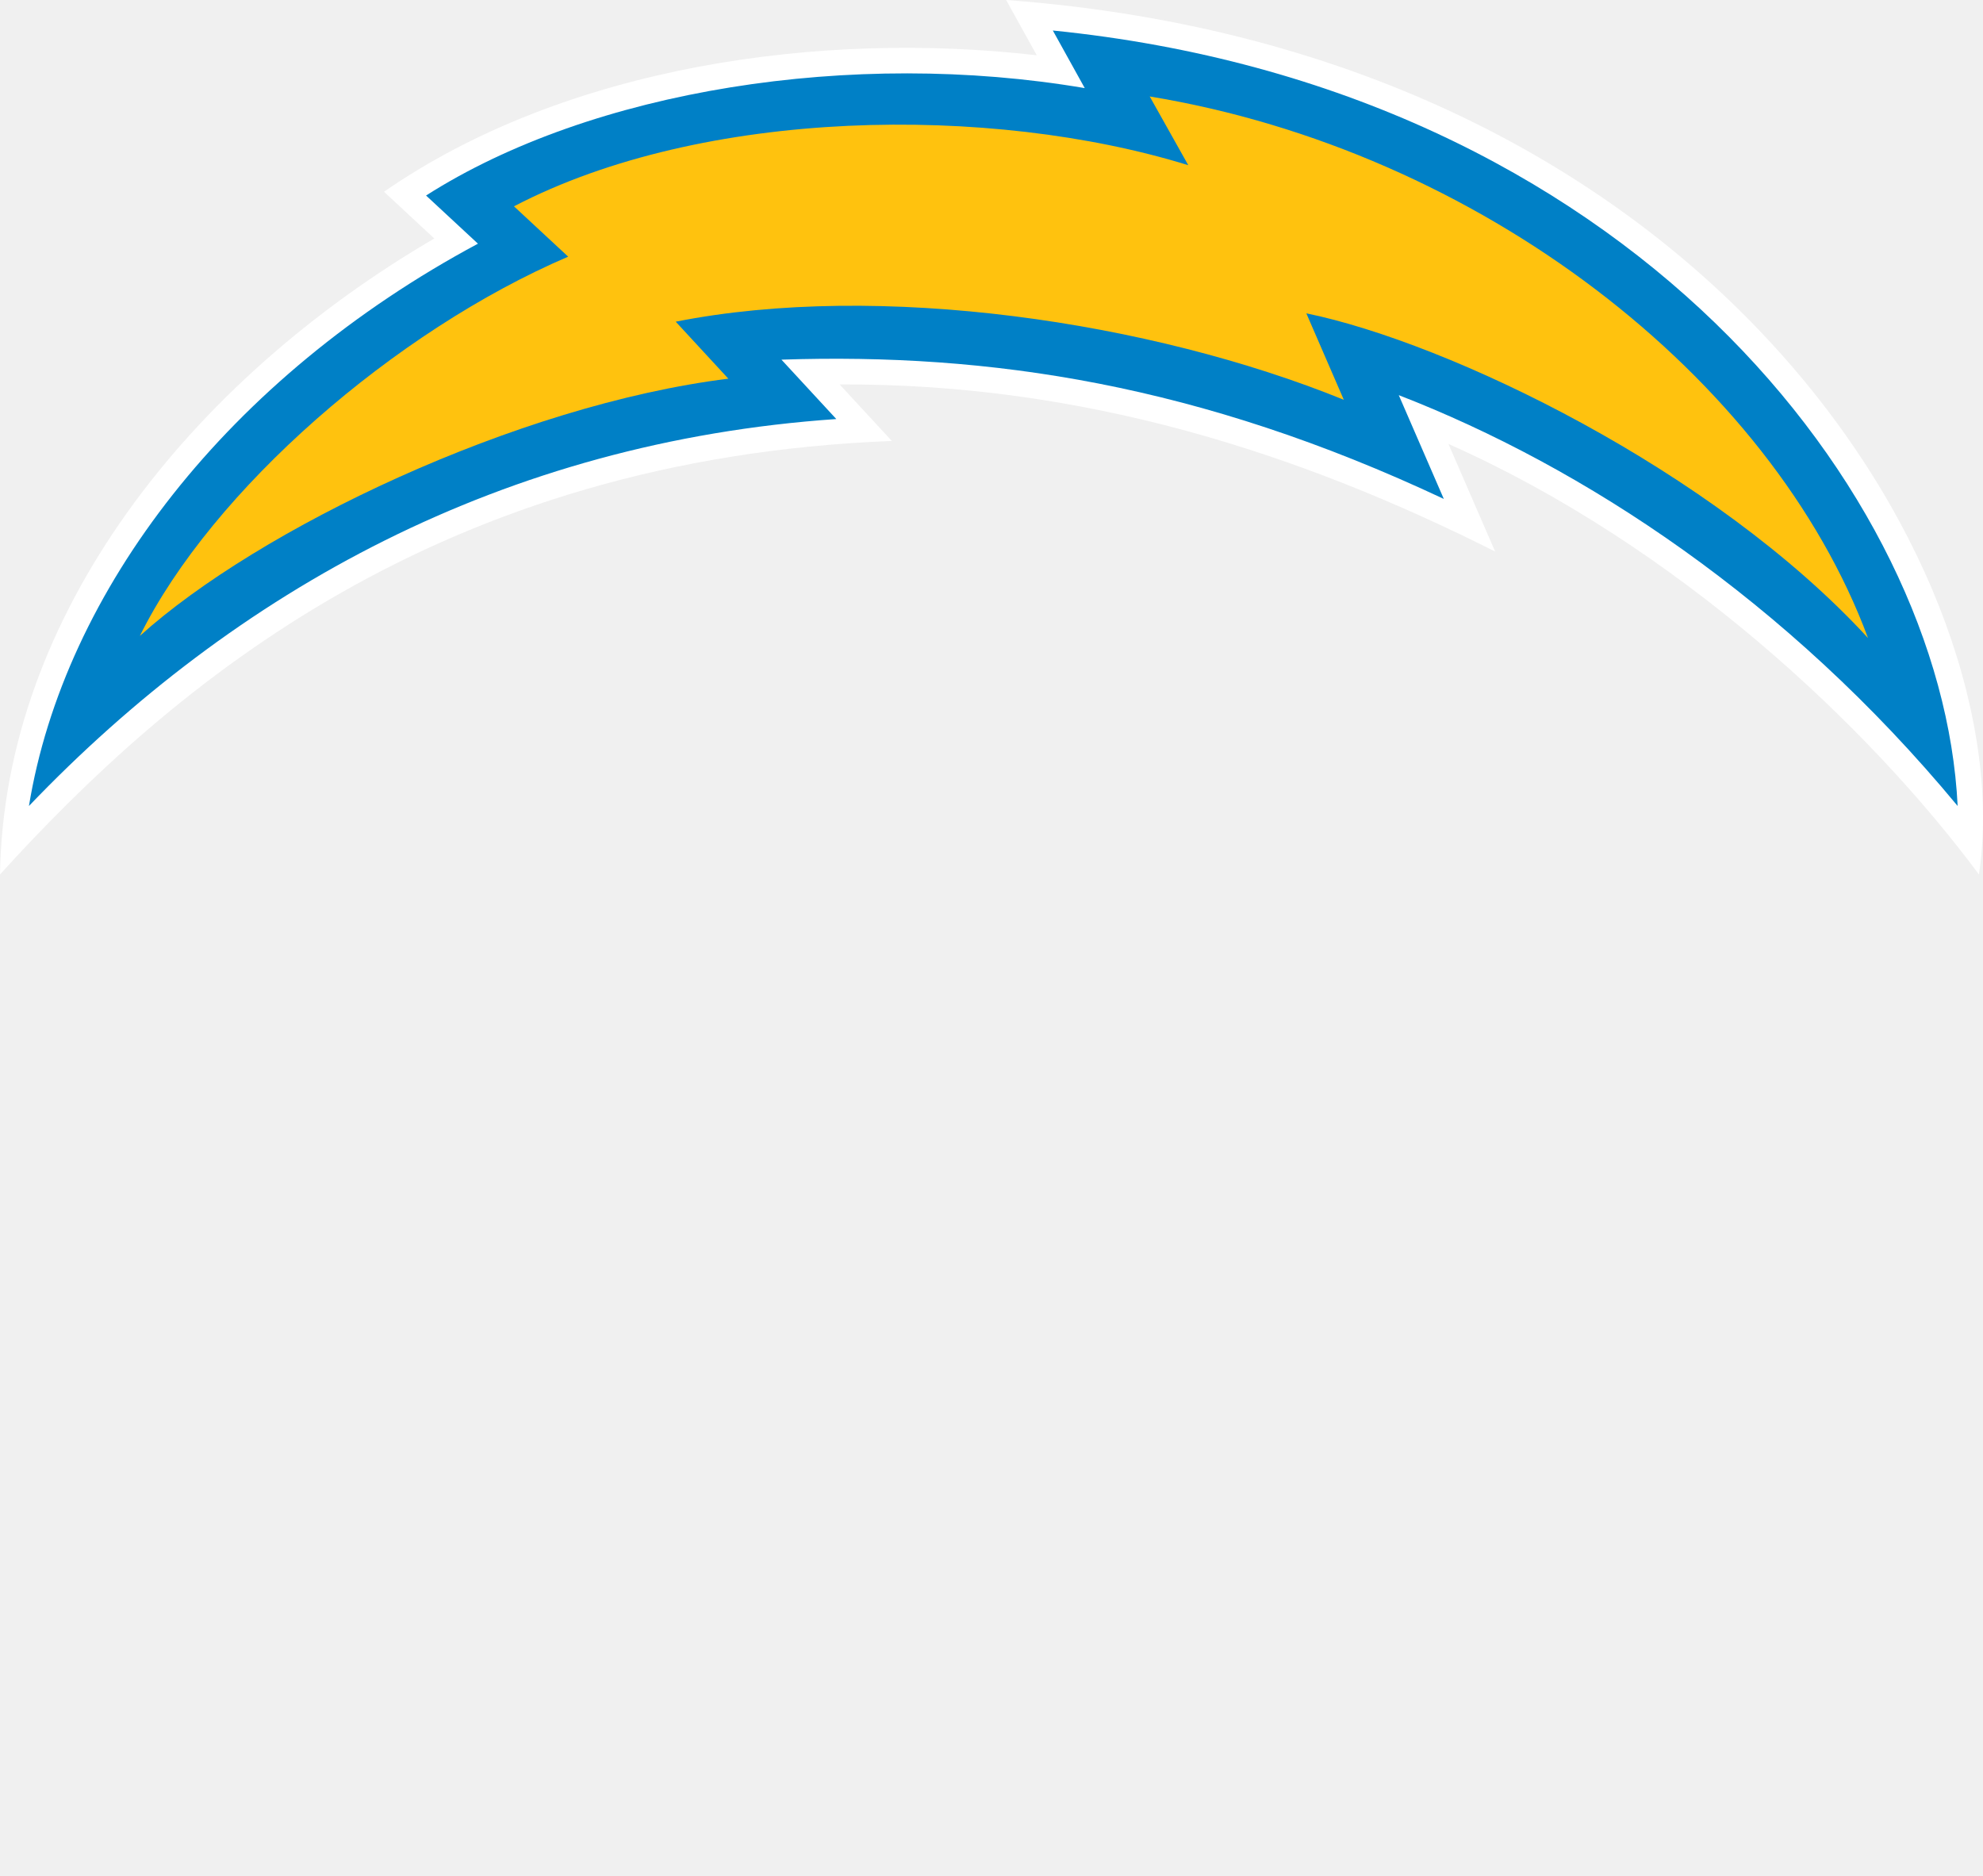
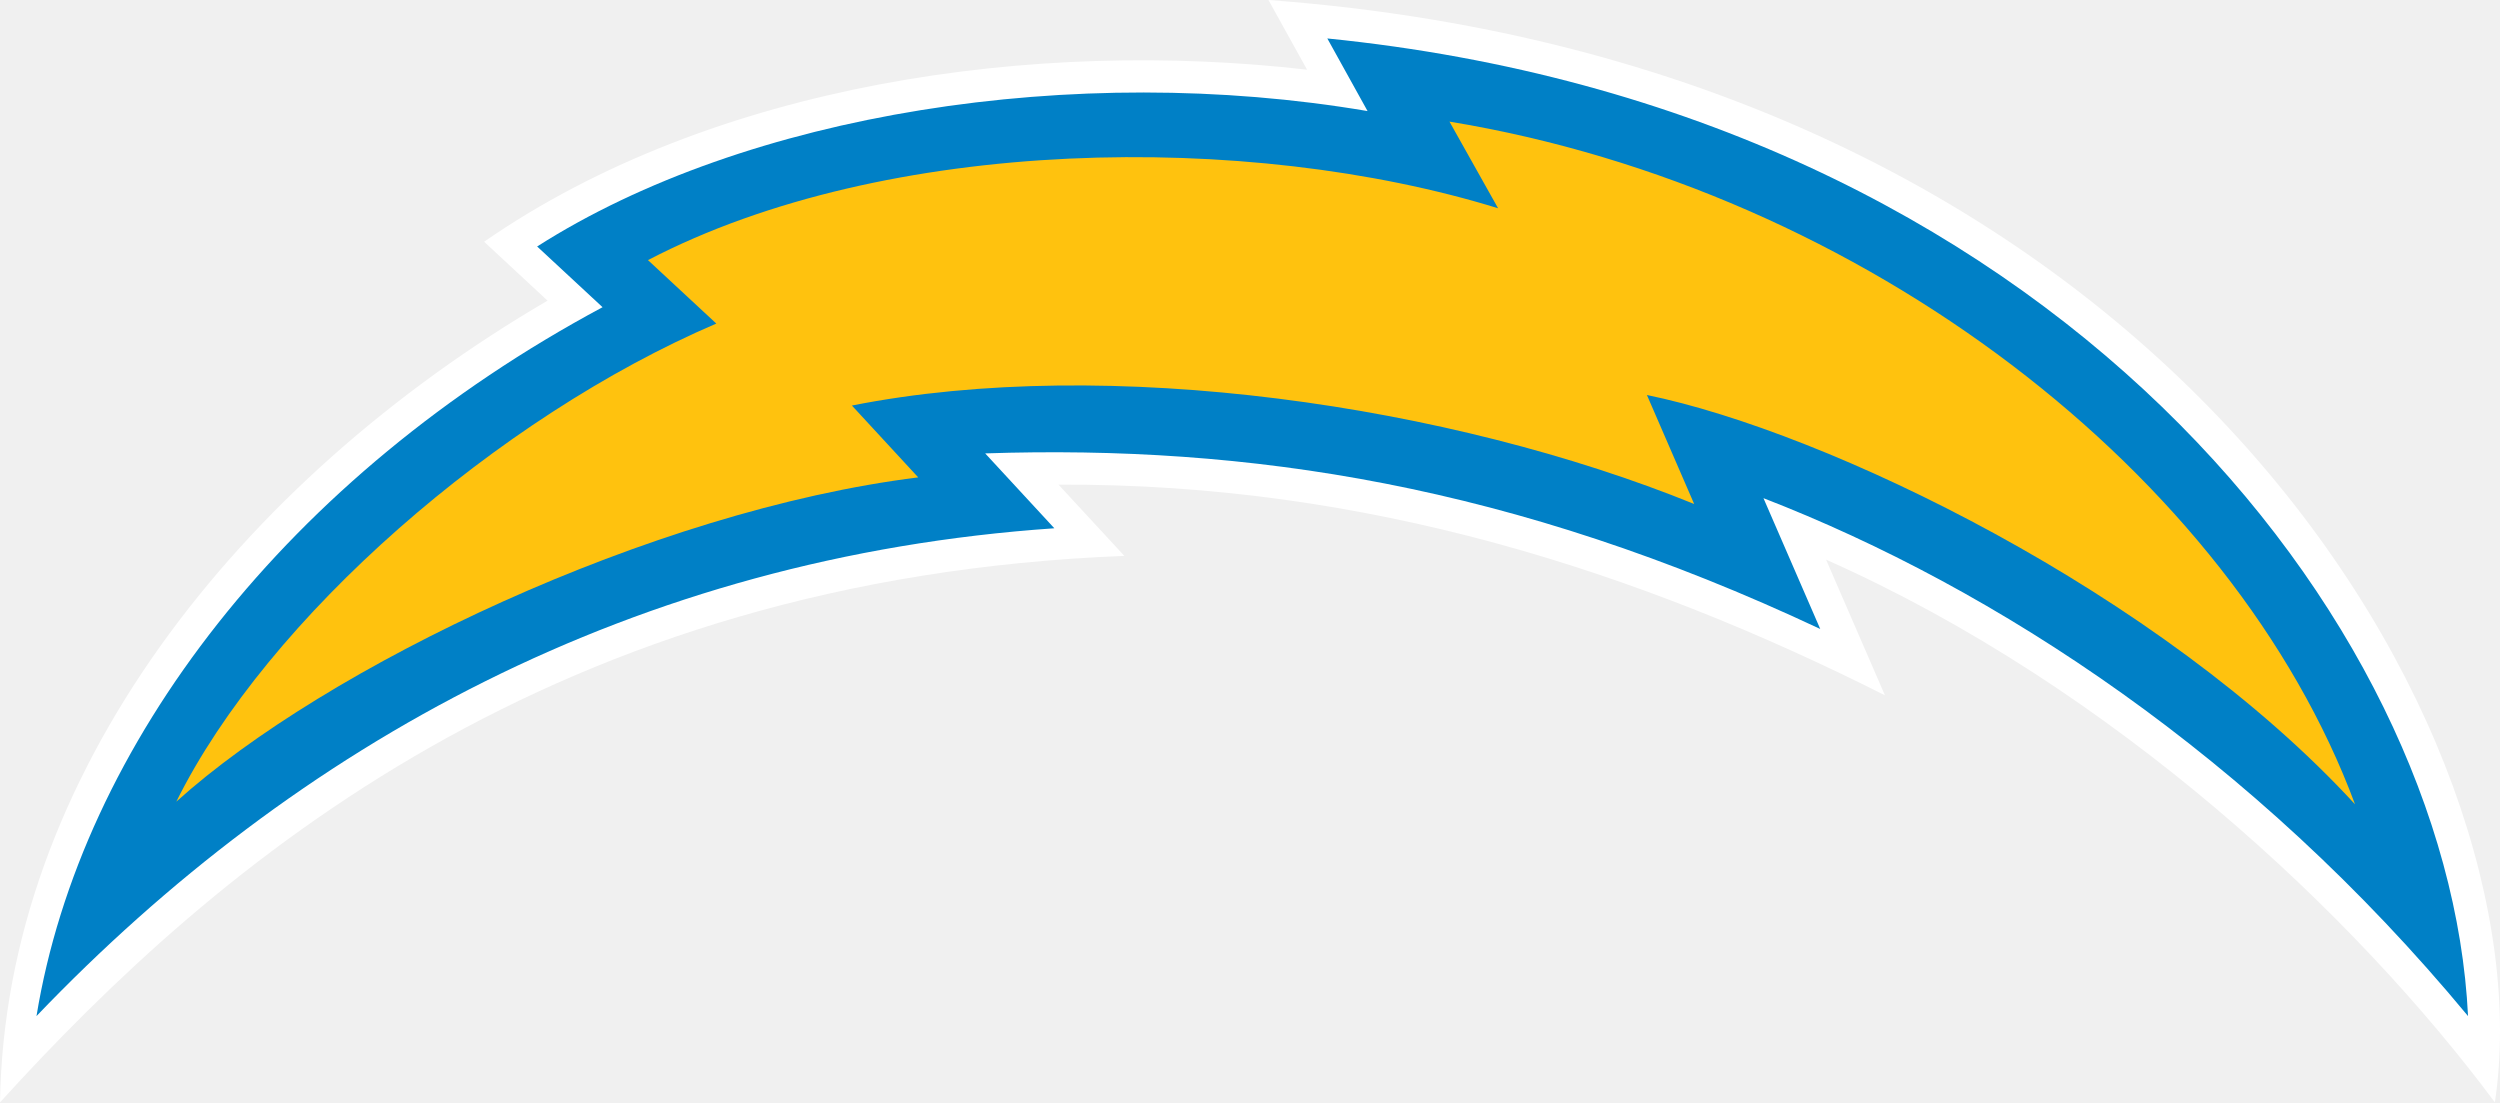
- <svg xmlns="http://www.w3.org/2000/svg" id="Layer" viewBox="0 0 420 397.3">
-   <defs>
-     <style>
+ <svg xmlns="http://www.w3.org/2000/svg" id="Layer" viewBox="0 0 420 185.2" version="1.1" width="420" height="185.2">
+   <defs id="defs1">
+     <style id="style1">
      .cls-1 {
        fill: #ffc20e;
      }

      .cls-1, .cls-2, .cls-3 {
        fill-rule: evenodd;
        stroke-width: 0px;
      }

      .cls-2 {
        fill: #fff;
      }

      .cls-3 {
        fill: #0080c6;
      }
    </style>
  </defs>
-   <path class="cls-2" d="m419.14,185.2c-23.29-31.36-63.93-69.67-112.36-91.18l9.89,22.79c-41.18-20.74-86.95-35.63-138.84-35.39l11.06,11.97C93.05,97.14,36.82,144.67,0,185.2c.86-54.88,40.18-104.44,91.99-134.69l-10.66-9.9C119.88,13.92,173.95,6.44,219.59,11.71l-6.49-11.71c151.19,11.23,215.22,124.07,206.04,185.2" />
-   <path class="cls-3" d="m177.13,88.75l-11.62-12.58c44.02-1.46,88.52,5.16,140.29,29.5l-9.54-21.98c38.98,15.1,82.16,43.29,118.37,87.01-3.19-66.2-70.04-151.98-191.64-164.24l6.76,12.2c-49.15-8.35-104.37.34-139.51,22.75l10.99,10.2C48.34,79.97,13.59,125.1,6.13,170.7c43.66-45.6,100.42-77.1,171-81.95" />
-   <path class="cls-1" d="m395.66,135.16c-20.6-55.46-82.58-103.28-152.15-114.73l8.17,14.56c-41.9-12.96-102.79-12.18-142.82,8.71l11.48,10.66c-36.69,15.72-75.4,49.39-90.72,80.32,25.13-22.67,79.8-48.9,124.64-54.48l-11.14-12.07c43.1-8.54,100.55-.09,141.5,16.54l-7.94-18.31c30.16,6.18,86.22,33.13,118.98,68.78" />
+   <path class="cls-2" d="M 419.14,185.2 C 395.85,153.84 355.21,115.53 306.78,94.02 l 9.89,22.79 C 275.49,96.07 229.72,81.18 177.83,81.42 l 11.06,11.97 C 93.05,97.14 36.82,144.67 0,185.2 0.86,130.32 40.18,80.76 91.99,50.51 L 81.33,40.61 C 119.88,13.92 173.95,6.44 219.59,11.71 L 213.1,0 c 151.19,11.23 215.22,124.07 206.04,185.2" id="path1" />
+   <path class="cls-3" d="M 177.13,88.75 165.51,76.17 c 44.02,-1.46 88.52,5.16 140.29,29.5 l -9.54,-21.98 c 38.98,15.1 82.16,43.29 118.37,87.01 C 411.44,104.5 344.59,18.72 222.99,6.46 l 6.76,12.2 C 180.6,10.31 125.38,19 90.24,41.41 l 10.99,10.2 C 48.34,79.97 13.59,125.1 6.13,170.7 49.79,125.1 106.55,93.6 177.13,88.75" id="path2" />
+   <path class="cls-1" d="M 395.66,135.16 C 375.06,79.7 313.08,31.88 243.51,20.43 l 8.17,14.56 C 209.78,22.03 148.89,22.81 108.86,43.7 l 11.48,10.66 C 83.65,70.08 44.94,103.75 29.62,134.68 54.75,112.01 109.42,85.78 154.26,80.2 L 143.12,68.13 c 43.1,-8.54 100.55,-0.09 141.5,16.54 l -7.94,-18.31 c 30.16,6.18 86.22,33.13 118.98,68.78" id="path3" />
</svg>
